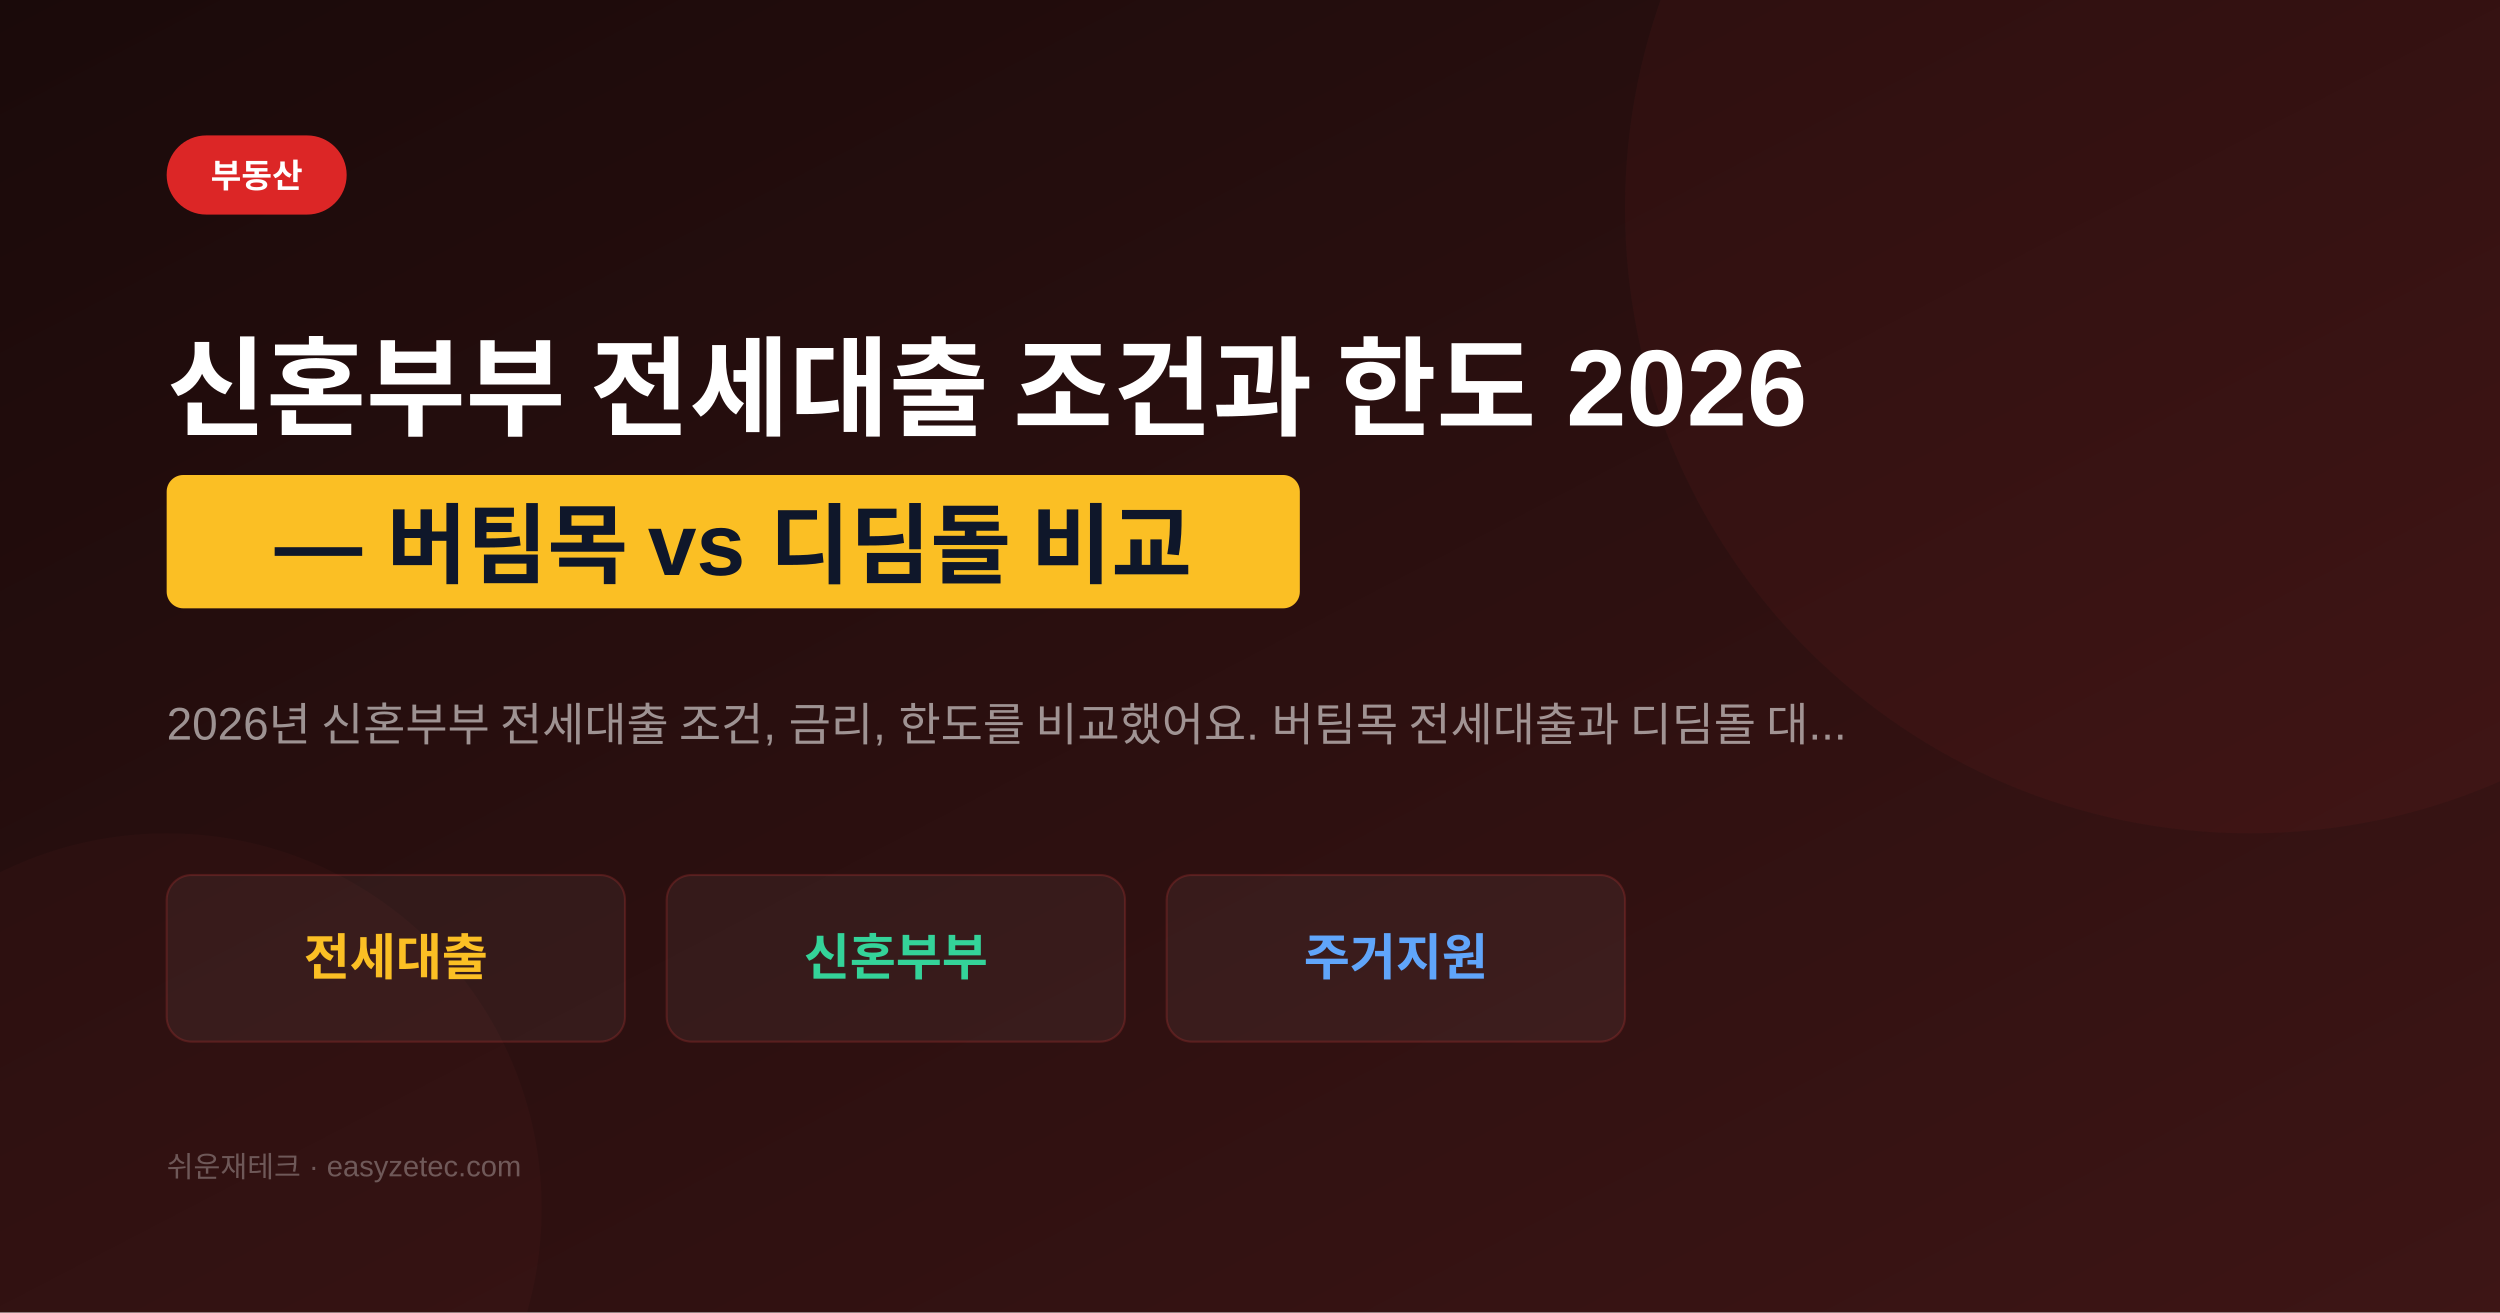
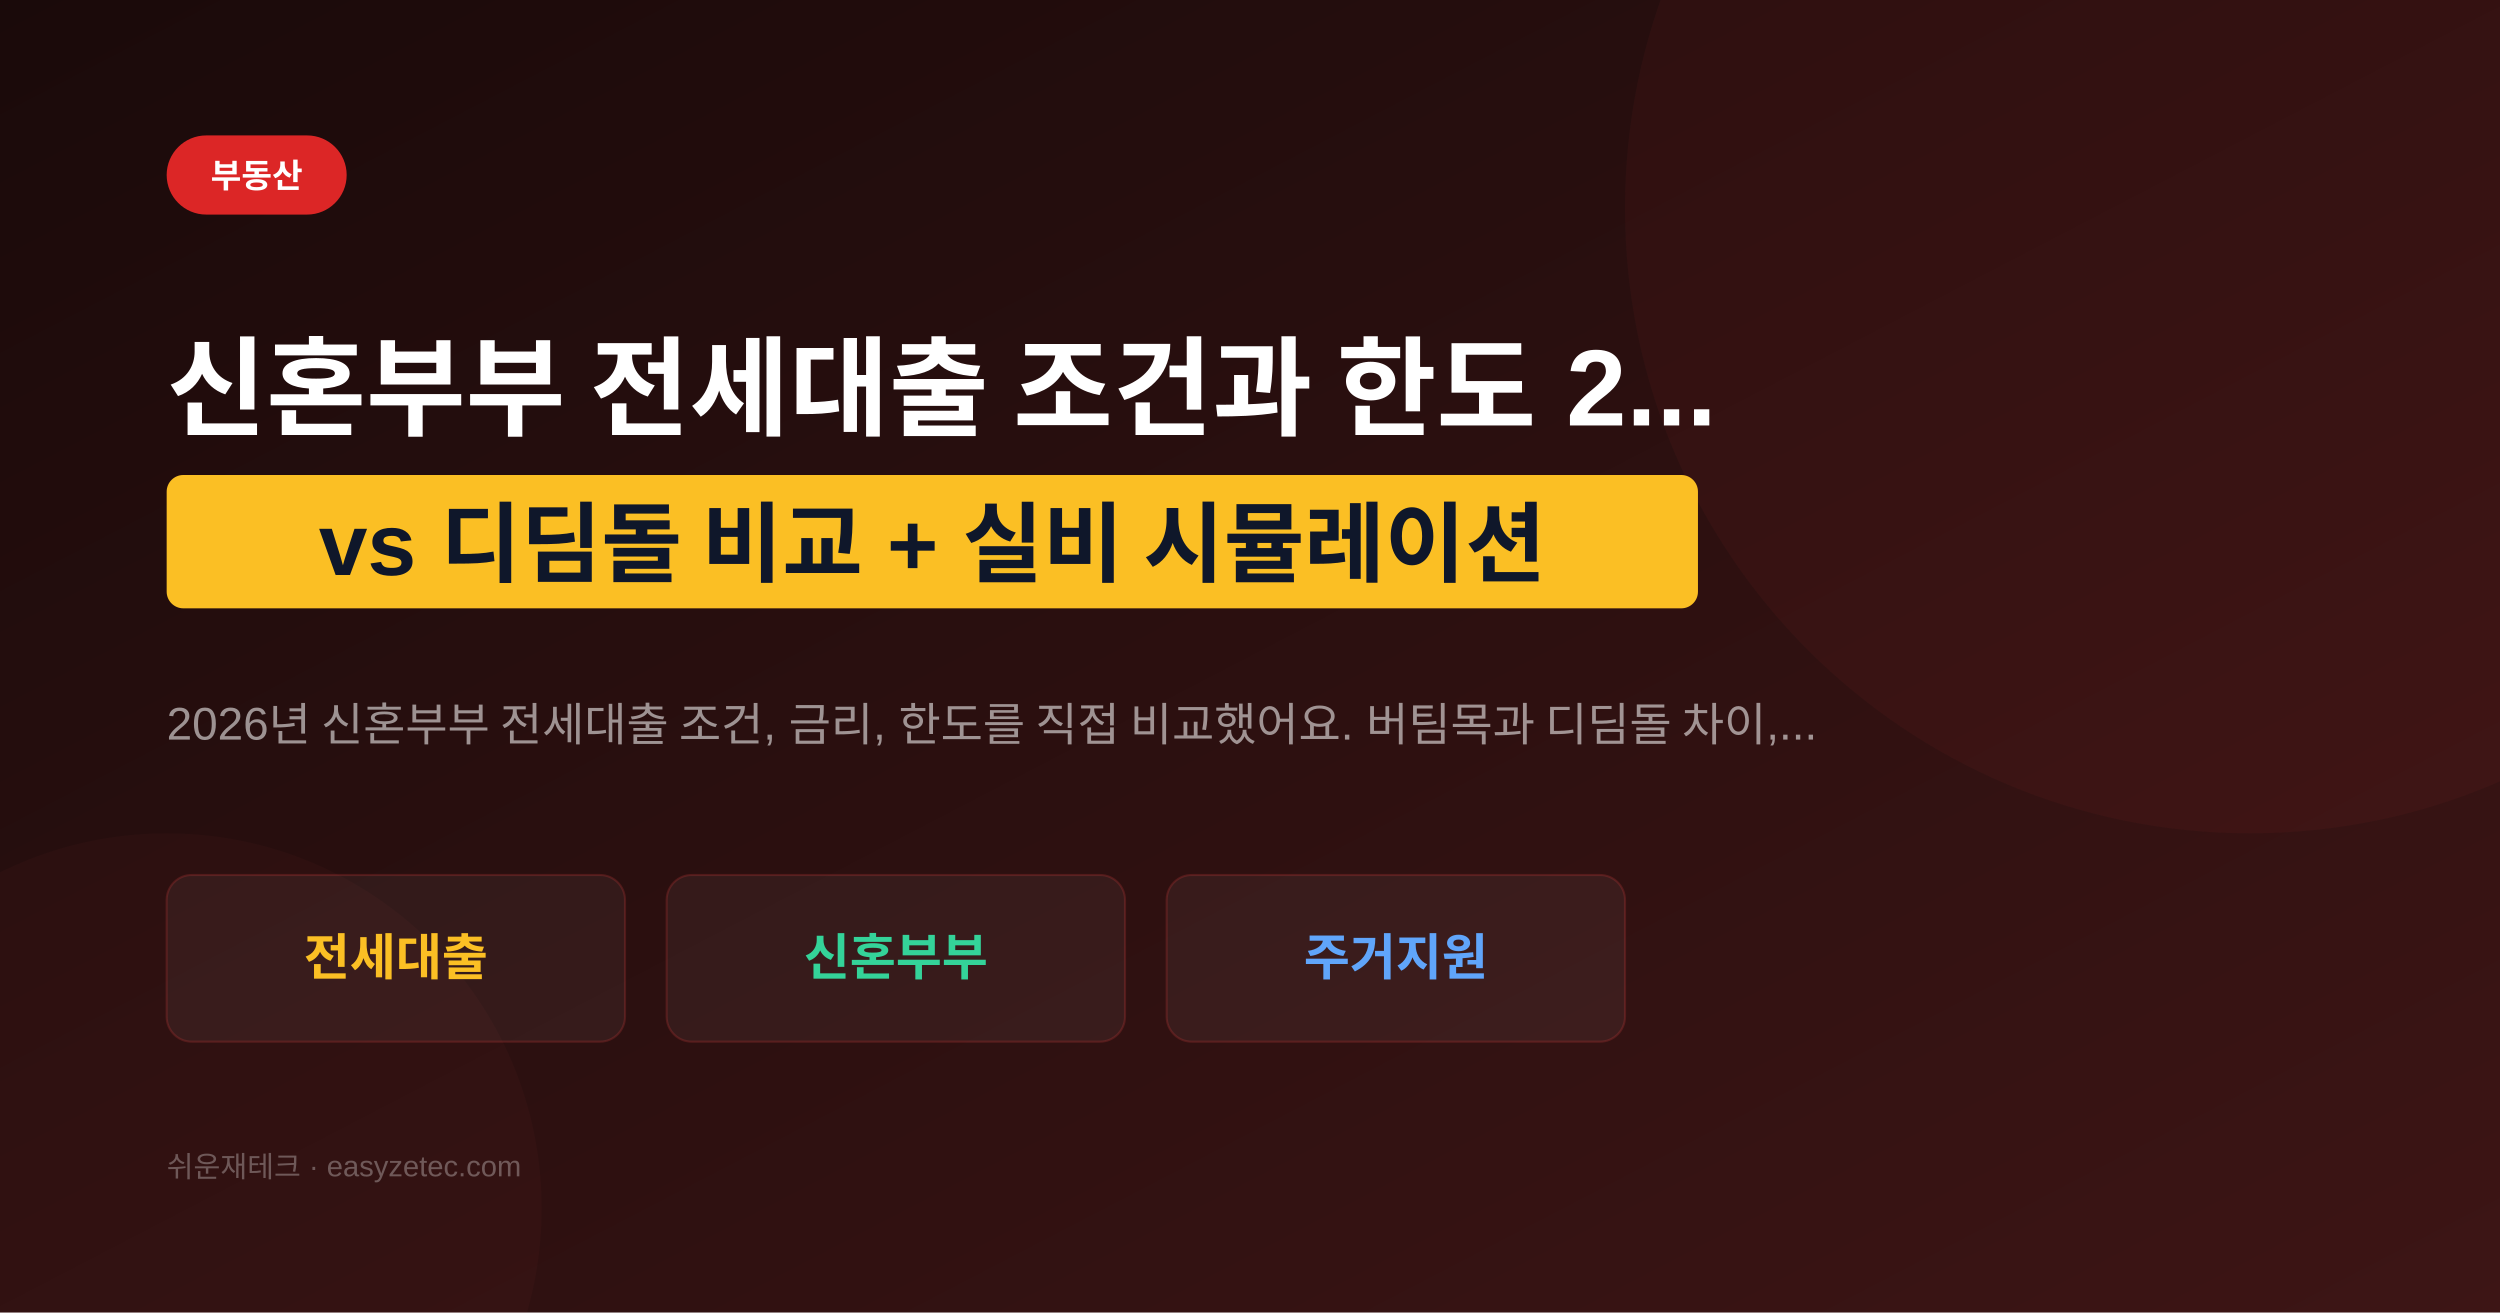
<svg xmlns="http://www.w3.org/2000/svg" width="1200" height="630" viewBox="0 0 1200 630">
  <defs>
    <linearGradient id="bg" x1="0%" y1="0%" x2="100%" y2="100%">
      <stop offset="0%" style="stop-color:#1a0a0a" />
      <stop offset="100%" style="stop-color:#3d1515" />
    </linearGradient>
  </defs>
  <rect width="1200" height="630" fill="url(#bg)" />
  <circle cx="1080" cy="100" r="300" fill="rgba(239,68,68,0.05)" />
  <circle cx="80" cy="580" r="180" fill="rgba(239,68,68,0.03)" />
  <rect x="80" y="65" width="86.4" height="38" rx="19" fill="#DC2626" />
  <text x="123.2" y="90" font-family="GmarketSansTTF,Arial,sans-serif" font-size="16" font-weight="bold" fill="white" text-anchor="middle">부동산</text>
-   <text x="80" y="205" font-family="GmarketSansTTF,Arial,sans-serif" font-size="52" font-weight="900" fill="white">신혼부부 전세대출 조건과 한도 2026</text>
-   <rect x="80" y="228" width="543.92" height="64" rx="8" fill="#FBBF24" />
-   <text x="351.96" y="276" font-family="GmarketSansTTF,Arial,sans-serif" font-size="42" font-weight="900" fill="#0f172a" text-anchor="middle">— 버팀목 vs 디딤돌 비교</text>
-   <text x="80" y="355" font-family="GmarketSansTTF,Arial,sans-serif" font-size="22" fill="rgba(255,255,255,0.55)">2026년 신혼부부 전세대출 조건, 금리, 한도를 비교했어요. 버팀목 전세대출과 디딤돌 대...</text>
+   <text x="80" y="205" font-family="GmarketSansTTF,Arial,sans-serif" font-size="52" font-weight="900" fill="white">신혼부부 전세대출 조건과 한도 2...</text>
+   <rect x="80" y="228" width="735.02" height="64" rx="8" fill="#FBBF24" />
+   <text x="447.51" y="276" font-family="GmarketSansTTF,Arial,sans-serif" font-size="42" font-weight="900" fill="#0f172a" text-anchor="middle">vs 디딤돌 비교 + 실비 시뮬레이션</text>
+   <text x="80" y="355" font-family="GmarketSansTTF,Arial,sans-serif" font-size="22" fill="rgba(255,255,255,0.55)">2026년 신혼부부 전세대출 조건, 금리, 한도를 직접 비교했어요. 버팀목과 디딤돌 차이,...</text>
  <rect x="80" y="420" width="220" height="80" rx="12" fill="rgba(255,255,255,0.05)" stroke="rgba(239,68,68,0.2)" stroke-width="1" />
  <text x="190" y="468" font-family="GmarketSansTTF,Arial,sans-serif" font-size="24" font-weight="900" fill="#FBBF24" text-anchor="middle">전세대출</text>
  <rect x="320" y="420" width="220" height="80" rx="12" fill="rgba(255,255,255,0.05)" stroke="rgba(239,68,68,0.2)" stroke-width="1" />
  <text x="430" y="468" font-family="GmarketSansTTF,Arial,sans-serif" font-size="24" font-weight="900" fill="#34D399" text-anchor="middle">신혼부부</text>
  <rect x="560" y="420" width="220" height="80" rx="12" fill="rgba(255,255,255,0.05)" stroke="rgba(239,68,68,0.2)" stroke-width="1" />
  <text x="670" y="468" font-family="GmarketSansTTF,Arial,sans-serif" font-size="24" font-weight="900" fill="#60A5FA" text-anchor="middle">주거지원</text>
  <text x="80" y="565" font-family="GmarketSansTTF,Arial,sans-serif" font-size="14" fill="rgba(255,255,255,0.3)">쉬운재테크 · easyzetec.com</text>
</svg>
